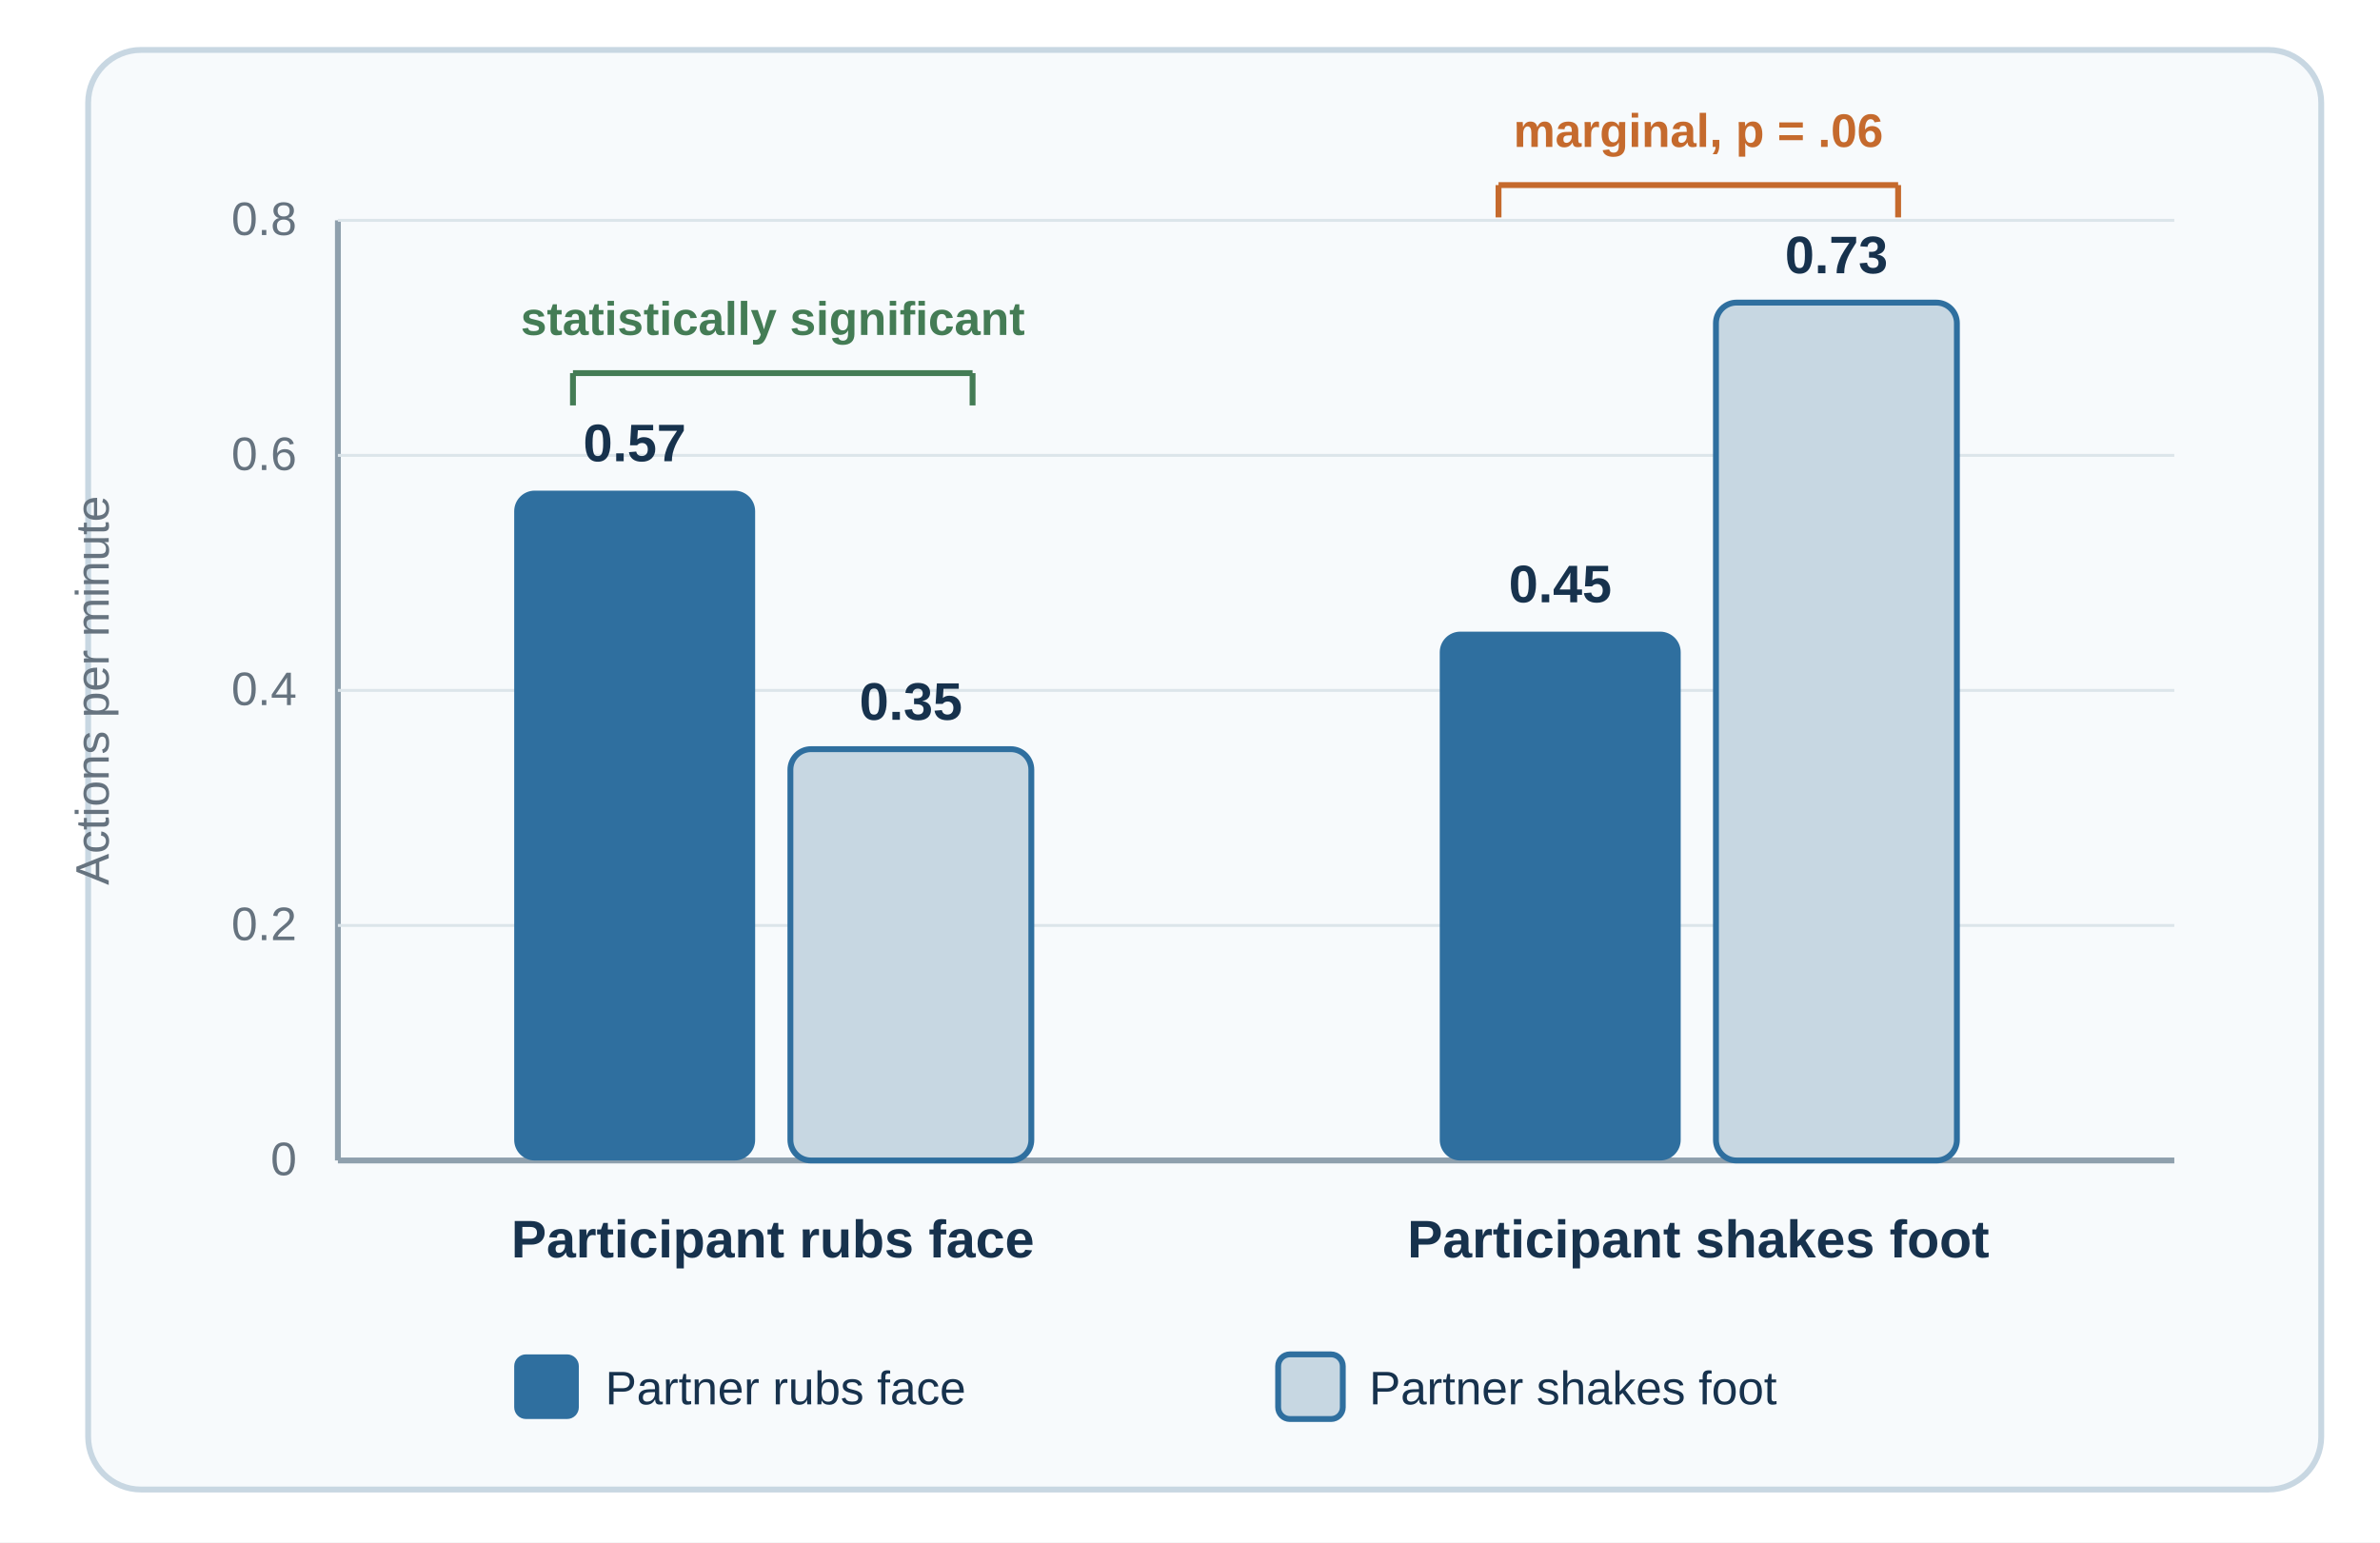
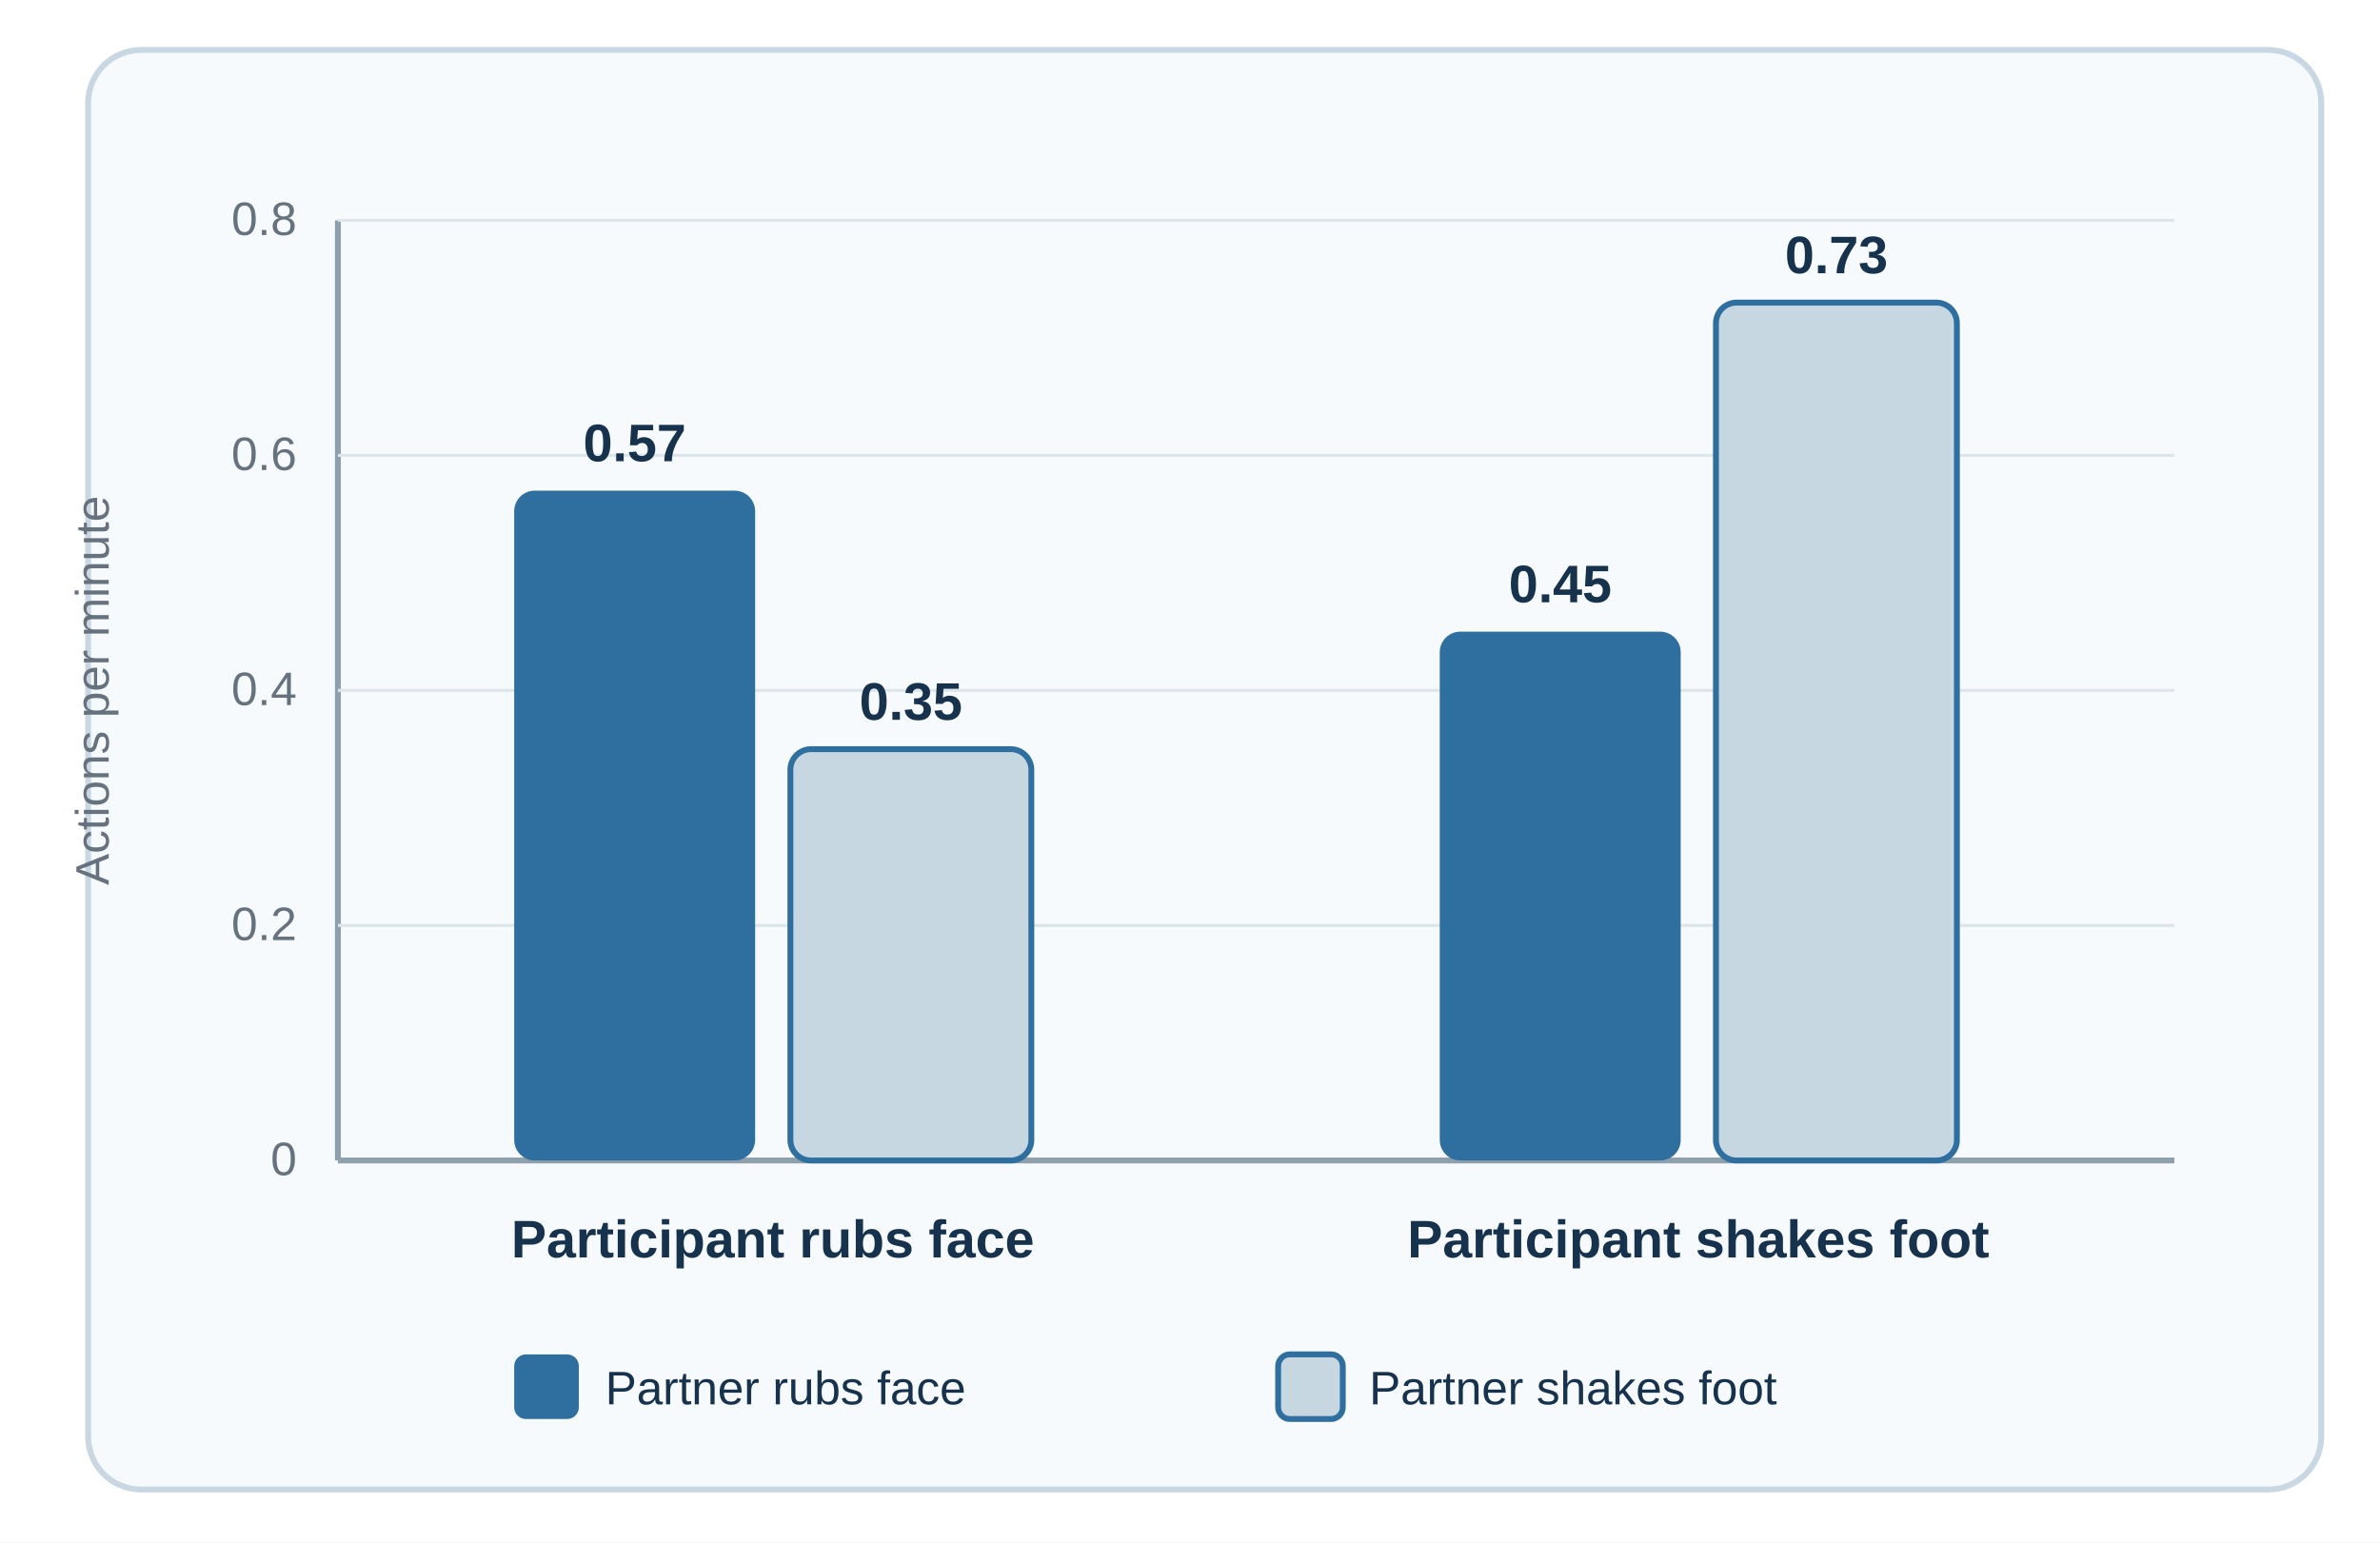
<svg xmlns="http://www.w3.org/2000/svg" width="810" height="525" viewBox="15 125 810 525" role="img" aria-labelledby="title desc">
  <rect width="810" height="595" fill="#ffffff" x="15" y="55" />
  <rect x="45" y="142" width="760" height="490" rx="18" fill="#f7fafc" stroke="#c8d7e2" stroke-width="2" />
  <line x1="130" y1="520" x2="755" y2="520" stroke="#8fa0ad" stroke-width="2" />
  <line x1="130" y1="200" x2="130" y2="520" stroke="#8fa0ad" stroke-width="2" />
  <g font-family="Arial, sans-serif" font-size="16" fill="#66737f">
    <text x="116" y="525" text-anchor="end">0</text>
    <line x1="130" y1="440" x2="755" y2="440" stroke="#dce5ea" />
    <text x="116" y="445" text-anchor="end">0.2</text>
    <line x1="130" y1="360" x2="755" y2="360" stroke="#dce5ea" />
    <text x="116" y="365" text-anchor="end">0.4</text>
    <line x1="130" y1="280" x2="755" y2="280" stroke="#dce5ea" />
    <text x="116" y="285" text-anchor="end">0.6</text>
    <line x1="130" y1="200" x2="755" y2="200" stroke="#dce5ea" />
    <text x="116" y="205" text-anchor="end">0.8</text>
    <text x="52" y="360" transform="rotate(-90 52 360)" text-anchor="middle" font-size="16">Actions per minute</text>
  </g>
  <rect x="190" y="292" width="82" height="228" rx="7" fill="#2f6f9f" />
  <rect x="284" y="380" width="82" height="140" rx="7" fill="#c7d7e2" stroke="#2f6f9f" stroke-width="2" />
  <text x="231" y="282" text-anchor="middle" font-family="Arial, sans-serif" font-size="18" font-weight="700" fill="#17324d">0.57</text>
  <text x="325" y="370" text-anchor="middle" font-family="Arial, sans-serif" font-size="18" font-weight="700" fill="#17324d">0.35</text>
  <text x="278" y="553" text-anchor="middle" font-family="Arial, sans-serif" font-size="18" font-weight="700" fill="#17324d">Participant rubs face</text>
-   <line x1="210" y1="252" x2="346" y2="252" stroke="#447c55" stroke-width="2" />
-   <line x1="210" y1="252" x2="210" y2="263" stroke="#447c55" stroke-width="2" />
-   <line x1="346" y1="252" x2="346" y2="263" stroke="#447c55" stroke-width="2" />
-   <text x="278" y="239" text-anchor="middle" font-family="Arial, sans-serif" font-size="16" font-weight="700" fill="#447c55">statistically significant</text>
  <rect x="505" y="340" width="82" height="180" rx="7" fill="#2f6f9f" />
  <rect x="599" y="228" width="82" height="292" rx="7" fill="#c7d7e2" stroke="#2f6f9f" stroke-width="2" />
  <text x="546" y="330" text-anchor="middle" font-family="Arial, sans-serif" font-size="18" font-weight="700" fill="#17324d">0.45</text>
  <text x="640" y="218" text-anchor="middle" font-family="Arial, sans-serif" font-size="18" font-weight="700" fill="#17324d">0.73</text>
  <text x="593" y="553" text-anchor="middle" font-family="Arial, sans-serif" font-size="18" font-weight="700" fill="#17324d">Participant shakes foot</text>
-   <line x1="525" y1="188" x2="661" y2="188" stroke="#c56a2d" stroke-width="2" />
-   <line x1="525" y1="188" x2="525" y2="199" stroke="#c56a2d" stroke-width="2" />
-   <line x1="661" y1="188" x2="661" y2="199" stroke="#c56a2d" stroke-width="2" />
-   <text x="593" y="175" text-anchor="middle" font-family="Arial, sans-serif" font-size="16" font-weight="700" fill="#c56a2d">marginal, p = .06</text>
  <rect x="190" y="586" width="22" height="22" rx="4" fill="#2f6f9f" />
  <text x="221" y="603" font-family="Arial, sans-serif" font-size="16" fill="#17324d">Partner rubs face</text>
  <rect x="450" y="586" width="22" height="22" rx="4" fill="#c7d7e2" stroke="#2f6f9f" stroke-width="2" />
  <text x="481" y="603" font-family="Arial, sans-serif" font-size="16" fill="#17324d">Partner shakes foot</text>
</svg>
